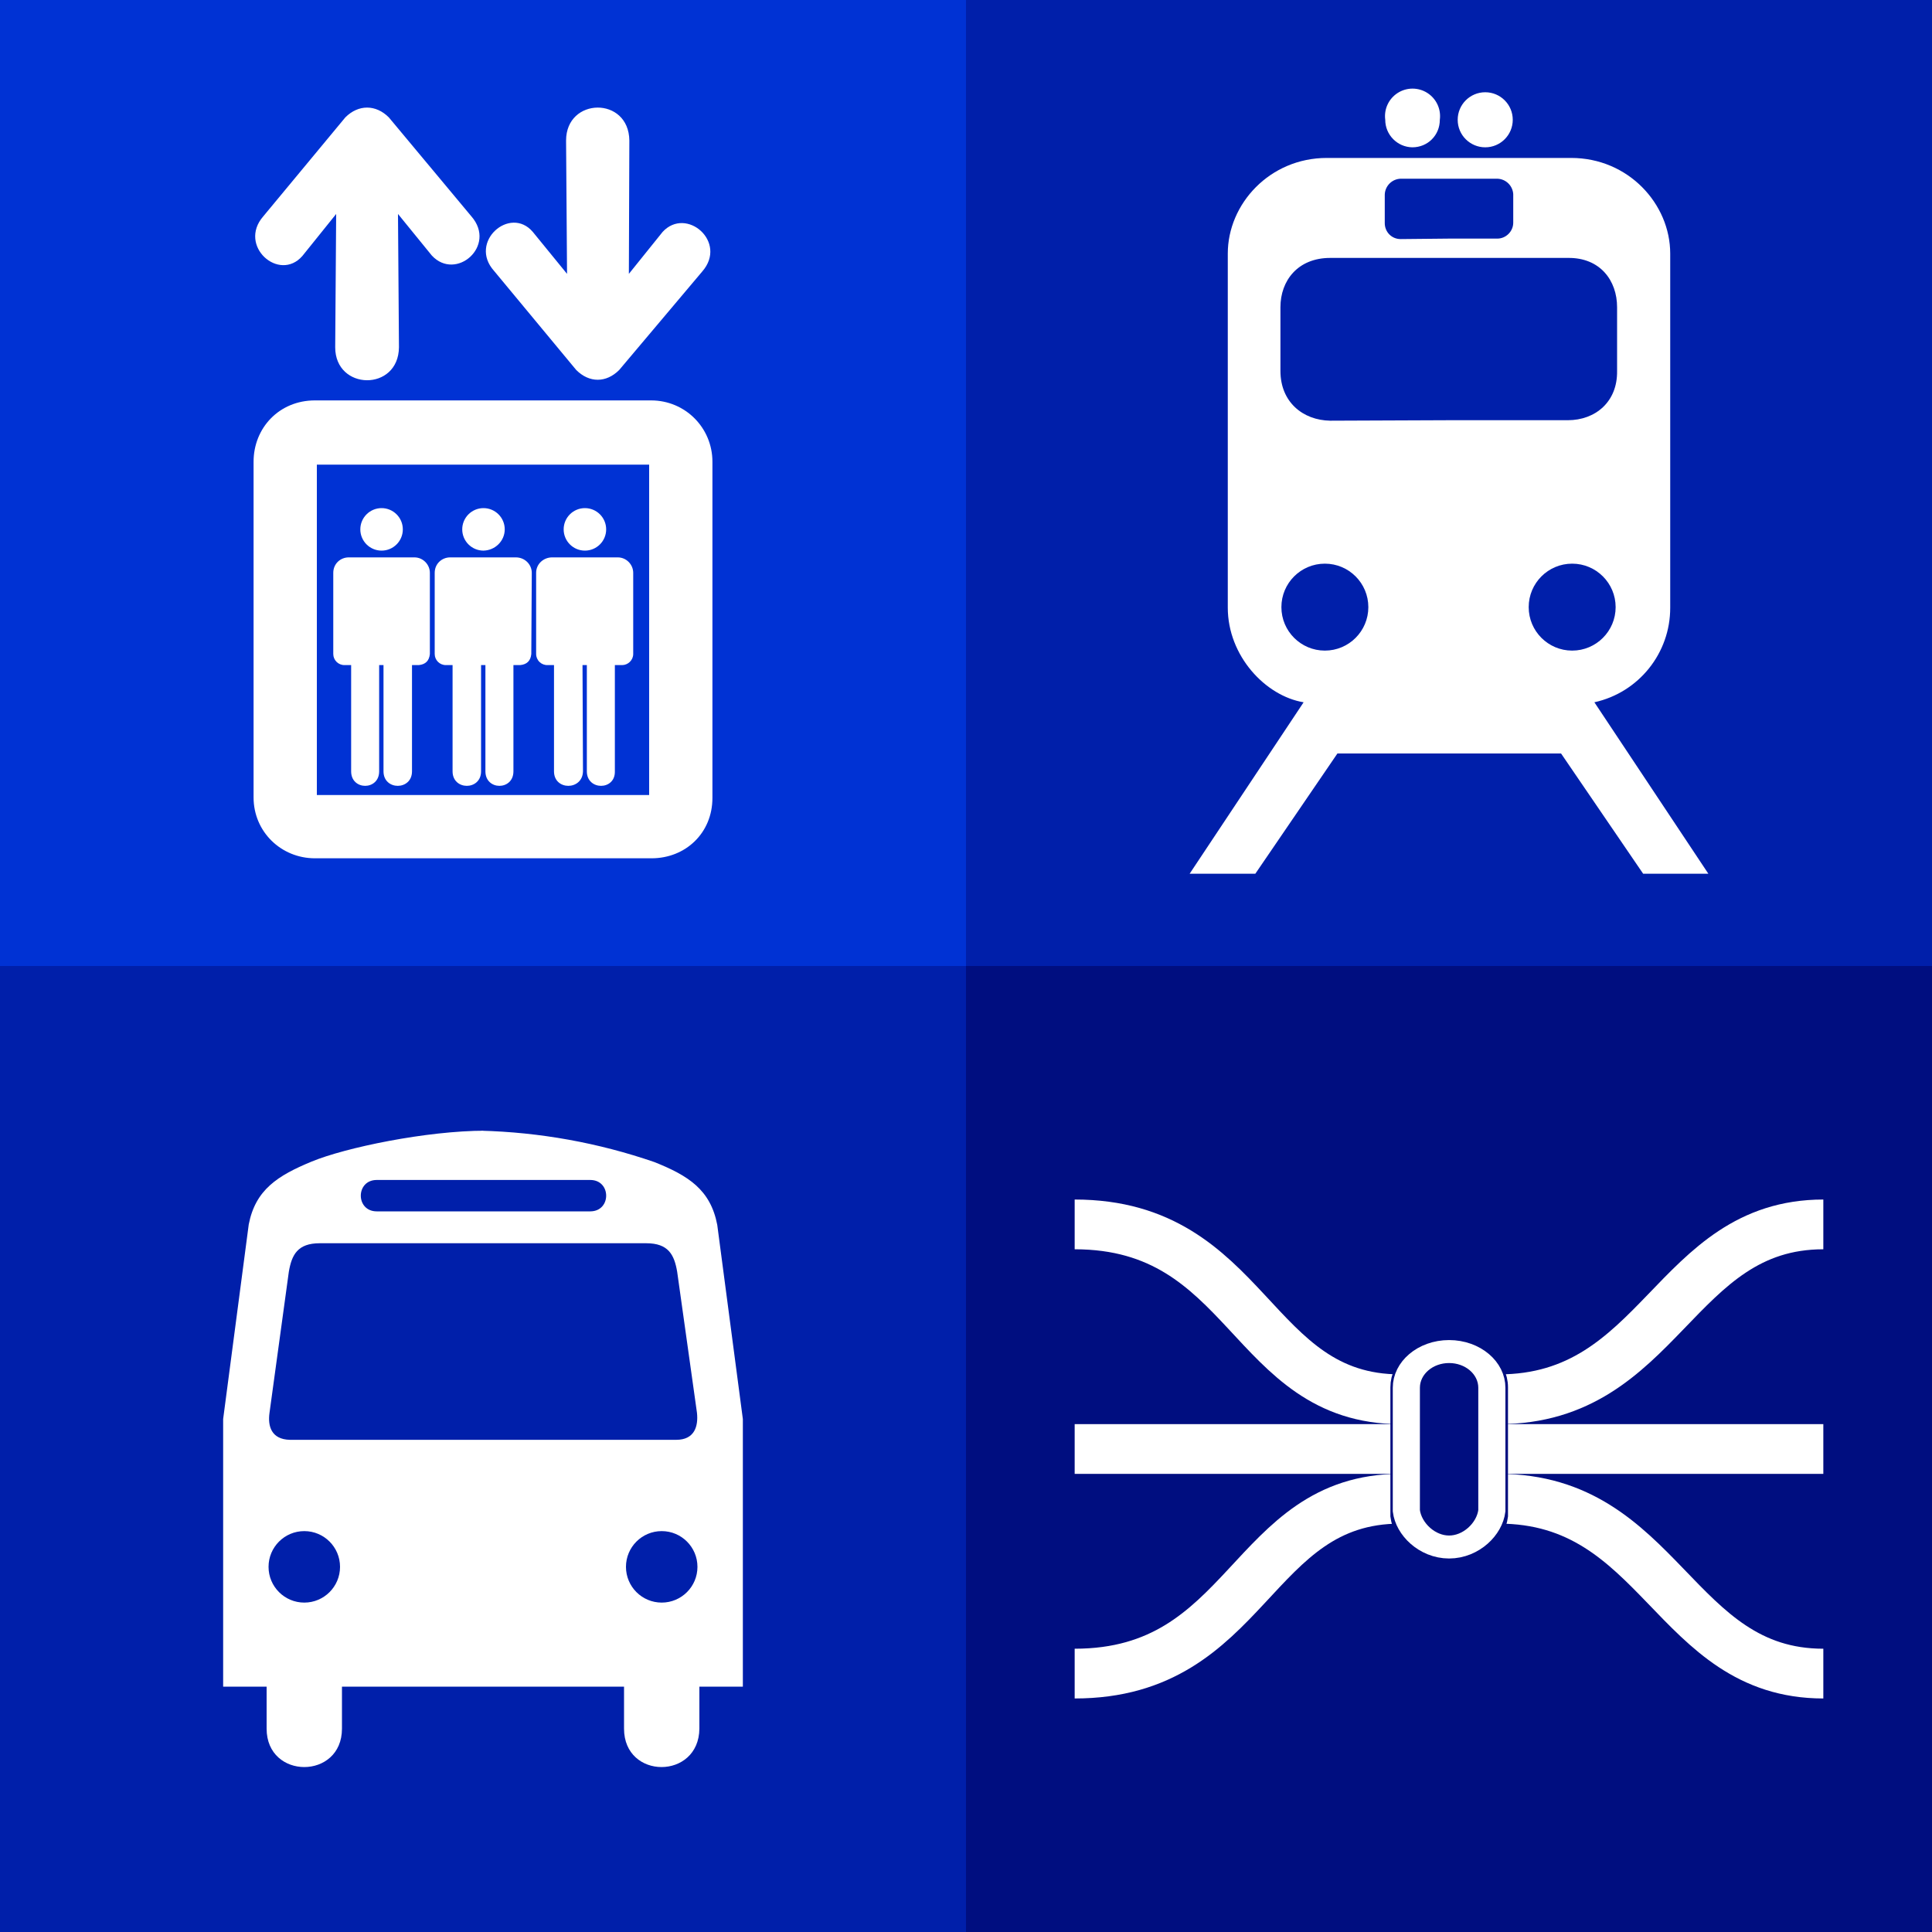
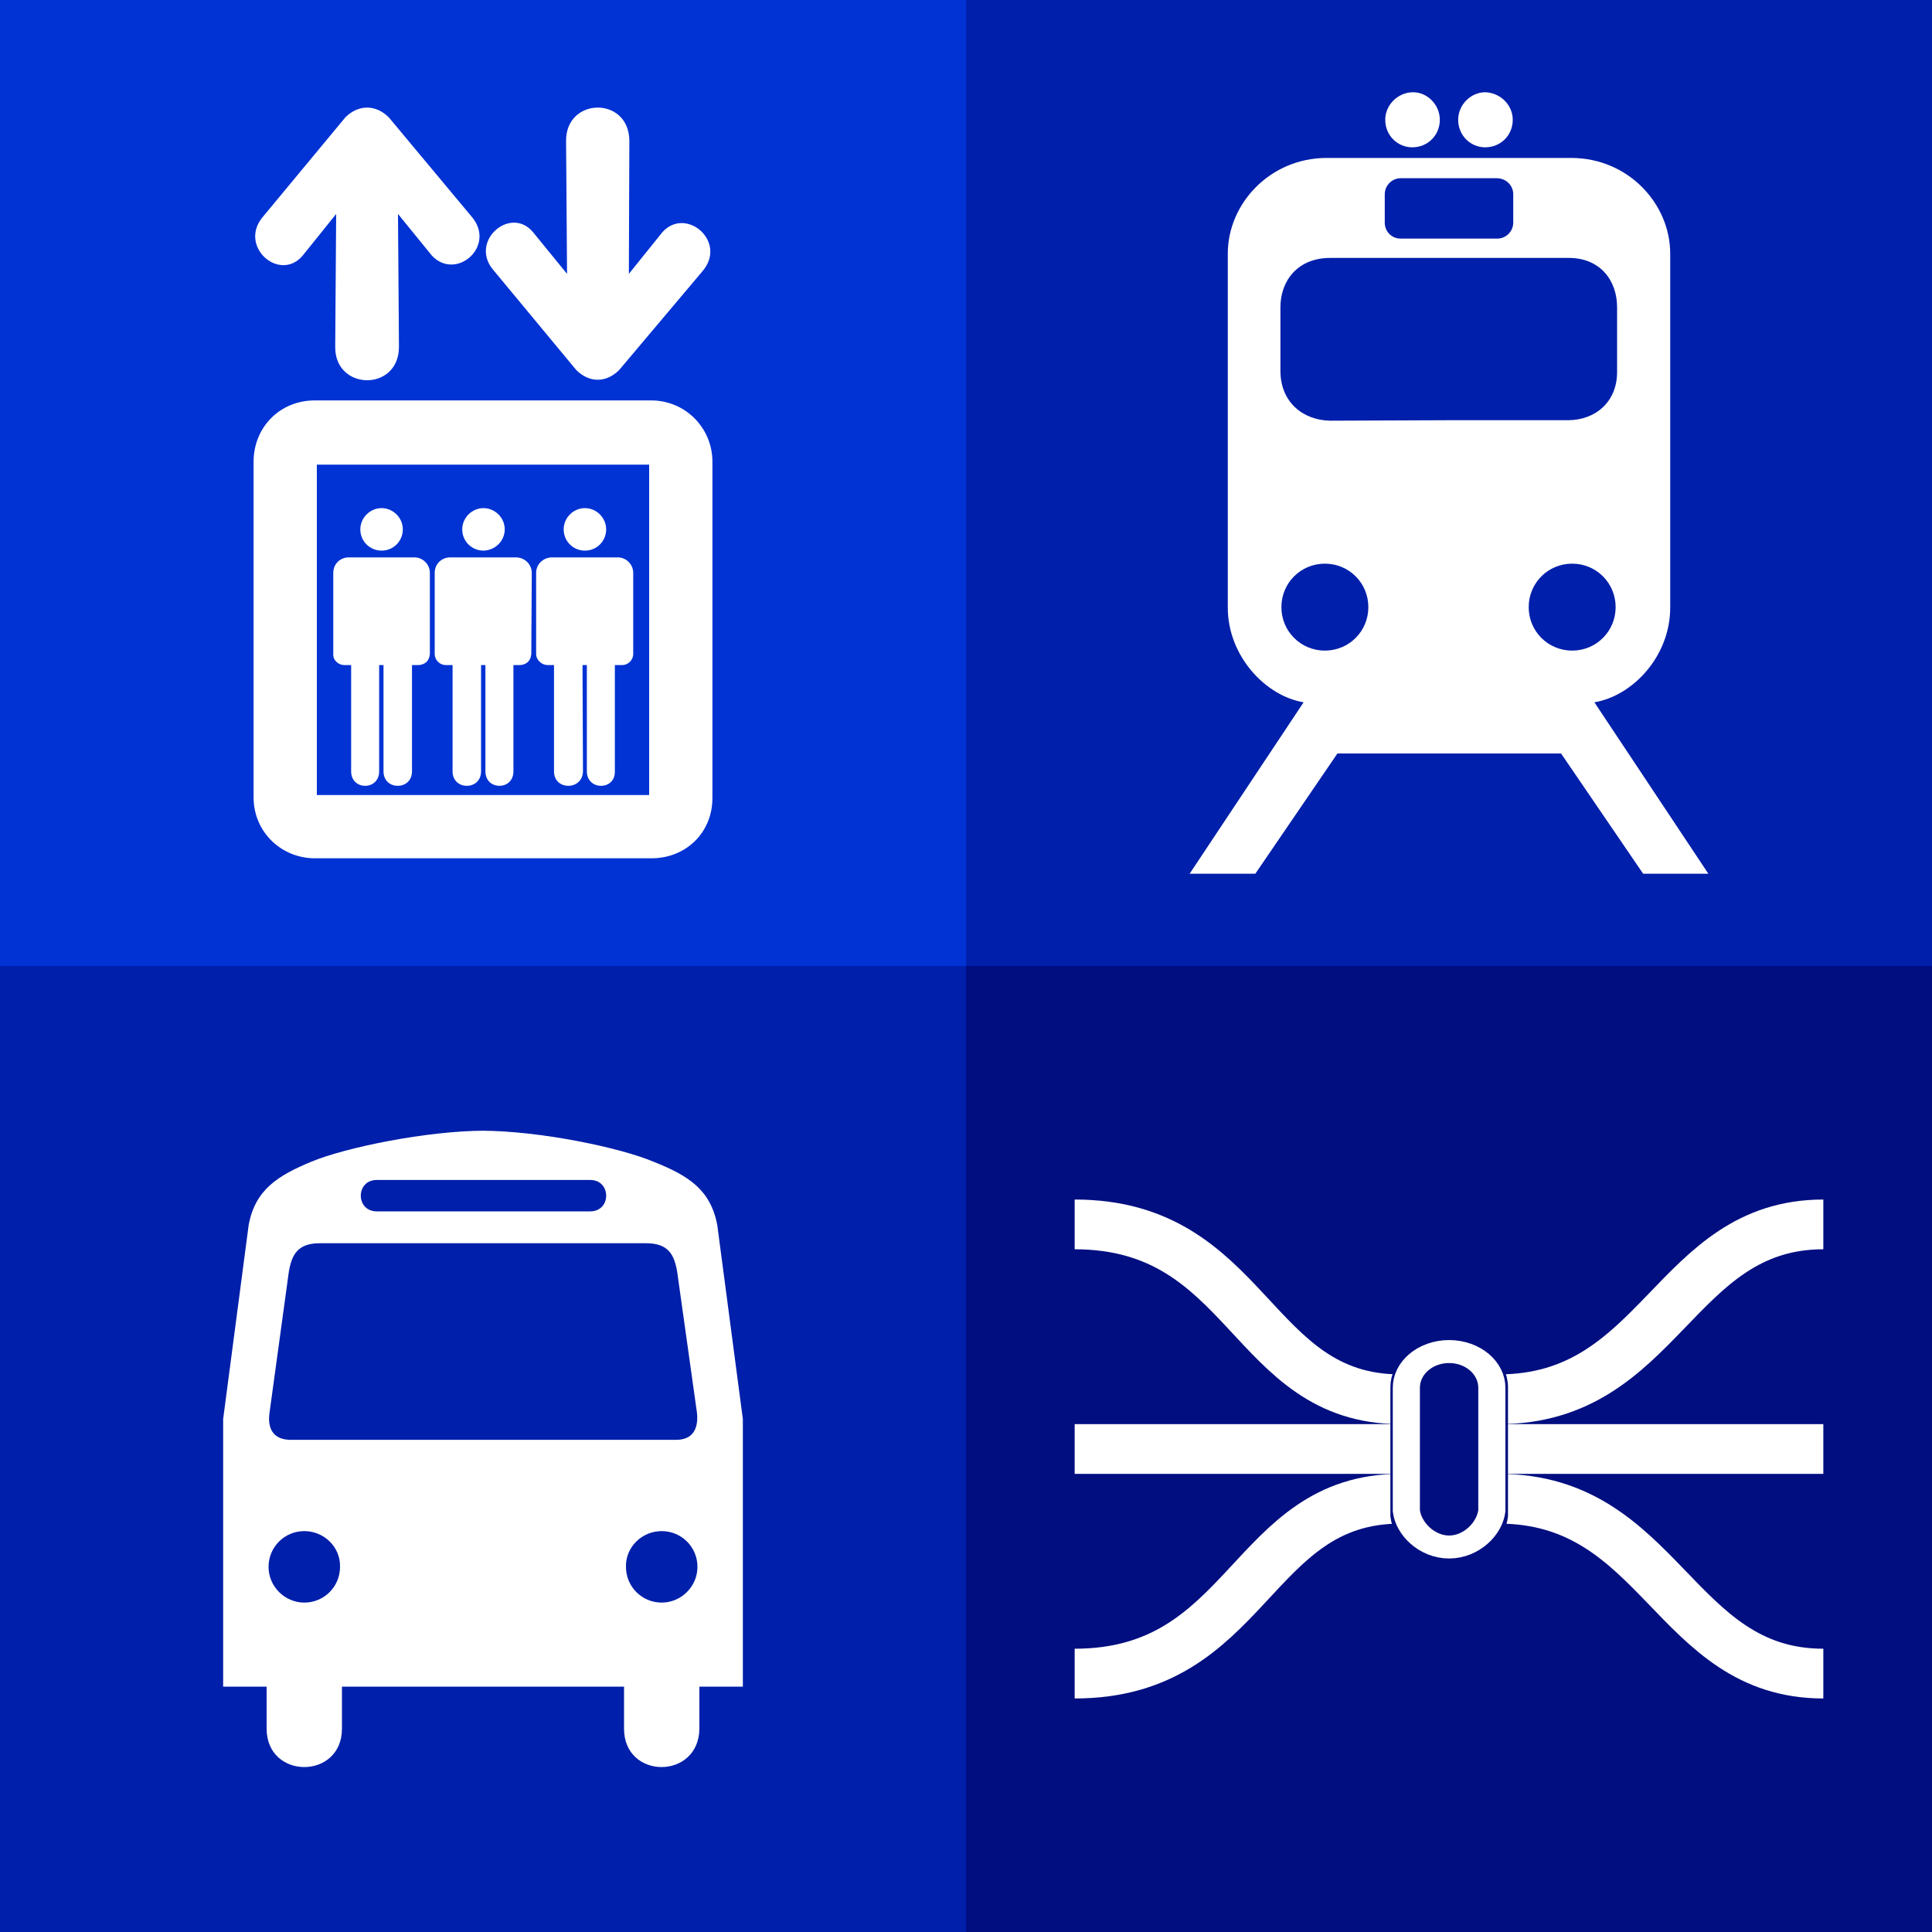
<svg xmlns="http://www.w3.org/2000/svg" viewBox="0 0 40 40">
  <path fill="#0032d4" d="M0 0h20v20H0z" />
  <path fill="#001faa" d="M20 0h20v20H20zM0 20h20v20H0z" />
  <path fill="#000e80" d="M20 20h20v20H20z" />
-   <path fill="#fff" d="M29.24 3.05a.57.57 0 0 1-.56-.57.57.57 0 1 1 1.13 0c0 .32-.25.57-.57.57m1.51 0a.57.57 0 1 0-.57-.57c0 .32.26.57.57.57M30 15.6h2.32l1.7 2.49h1.35l-2.36-3.55a2 2 0 0 0 1.57-1.96V5.25c0-1.03-.87-1.98-2.05-1.98h-5.06c-1.18 0-2.05.95-2.05 1.98v7.33c0 1 .78 1.83 1.57 1.96l-2.36 3.55h1.36l1.7-2.49z" />
-   <path fill="#001faa" d="M32.55 13.47a.9.9 0 1 0 0-1.8.9.9 0 0 0 0 1.8M30 8.7h2.46c.57 0 1.03-.38 1.02-1.02V6.36c0-.55-.35-1.03-1.02-1.02h-4.92c-.67 0-1.03.47-1.03 1.02v1.32c0 .64.46 1.02 1.03 1.03zm0-3.76h1c.18 0 .33-.15.33-.33v-.59A.34.34 0 0 0 31 3.7h-2a.34.34 0 0 0-.33.33v.59c0 .18.14.33.33.33zm-2.57 8.53a.9.9 0 1 1 0-1.8.9.9 0 0 1 0 1.8" />
+   <path fill="#fff" d="M29.24 3.05c-.31 0-.56-.25-.56-.57 0-.3.25-.56.56-.57s.57.26.57.57c0 .32-.25.57-.57.57m1.51 0c.32 0 .57-.25.57-.57 0-.3-.25-.56-.57-.57-.3 0-.56.26-.56.57 0 .32.25.57.56.57M30 15.6h2.32l1.7 2.49h1.35l-2.36-3.55c.79-.13 1.57-.95 1.57-1.96V5.25c0-1.03-.87-1.98-2.05-1.98h-5.06c-1.18 0-2.05.95-2.05 1.98v7.33c0 1 .78 1.83 1.57 1.96l-2.36 3.55h1.36l1.7-2.49z" />
+   <path fill="#001faa" d="M32.55 13.47c.5 0 .9-.4.9-.9s-.4-.9-.9-.9-.9.4-.9.9.4.9.9.9M30 8.7h2.46c.57 0 1.03-.38 1.02-1.02V6.36c0-.55-.35-1.03-1.02-1.02h-4.92c-.67 0-1.03.47-1.03 1.02v1.32c0 .64.46 1.02 1.03 1.03zm0-3.76h1c.18 0 .33-.15.33-.33v-.59c0-.18-.15-.33-.34-.33H29c-.18 0-.33.15-.33.33v.59c0 .18.14.33.33.33zm-2.57 8.53c-.5 0-.9-.4-.9-.9s.4-.9.9-.9.9.4.9.9-.4.9-.9.9" />
  <g fill="#fff">
-     <path d="M10.05 23.41c-1.22 0-2.9.35-3.6.64s-1.16.58-1.3 1.3l-.53 4.03v5.54h.9v.87c0 1.06 1.56 1.06 1.56 0v-.87h5.84v.87c0 1.06 1.55 1.06 1.56 0v-.87h.9v-5.54l-.53-4.02c-.14-.73-.6-1.02-1.3-1.3a12 12 0 0 0-3.6-.65" />
-     <path fill="#001faa" d="M13.7 33.18a.74.74 0 1 0 0-1.48.74.74 0 0 0 0 1.48m-7.4 0a.74.74 0 1 1 0-1.48.74.74 0 0 1 0 1.48m3.64-8.1H7.8c-.44 0-.44-.65 0-.65h4.42c.44 0 .44.65 0 .65zm0 .66H6.62c-.46 0-.58.24-.64.59l-.4 2.92c-.04.28.04.55.42.56h8c.38 0 .46-.28.43-.56l-.41-2.92c-.06-.35-.18-.59-.64-.59z" />
+     <path d="M10.05 23.41c-1.22 0-2.9.35-3.6.64s-1.16.58-1.3 1.3l-.53 4.03v5.54h.9v.87c0 1.06 1.56 1.06 1.56 0v-.87h5.84v.87c0 1.06 1.55 1.06 1.56 0v-.87h.9v-5.54l-.53-4.02c-.14-.73-.6-1.02-1.3-1.3-.7-.3-2.38-.65-3.6-.65" />
+     <path fill="#001faa" d="M13.7 33.18c.4 0 .74-.33.74-.74s-.33-.74-.74-.74-.75.33-.74.74c0 .41.33.74.74.74m-7.4 0c-.4 0-.74-.33-.74-.74s.33-.74.74-.74.75.33.74.74c0 .41-.33.74-.74.74m3.64-8.1H7.8c-.44 0-.44-.65 0-.65h4.42c.44 0 .44.65 0 .65zm0 .66H6.62c-.46 0-.58.24-.64.59l-.4 2.92c-.04.28.04.55.42.56h8c.38 0 .46-.28.43-.56l-.41-2.92c-.06-.35-.18-.59-.64-.59z" />
  </g>
  <path fill="#fff" d="M5.25 16.51V9.56c0-.7.53-1.27 1.27-1.27h6.96c.71 0 1.27.57 1.27 1.27v6.96c0 .73-.56 1.25-1.26 1.25H6.52c-.7 0-1.27-.55-1.27-1.26" />
  <path fill="#0032d4" d="M6.56 16.46h6.88V9.62H6.56z" />
-   <path fill="#fff" d="M11.72 2.91c0-.9 1.3-.92 1.31 0l-.01 2.76.7-.87c.49-.53 1.35.21.82.82l-1.72 2.04c-.27.27-.62.27-.89 0l-1.7-2.05c-.54-.6.33-1.36.8-.81l.71.87zM6.94 7.19c0 .9 1.31.92 1.32 0l-.02-2.76.7.86c.5.54 1.35-.2.82-.81L8.05 2.43c-.27-.27-.63-.27-.9 0l-1.7 2.05c-.53.61.33 1.37.81.82l.7-.87zm6.17 6.35c0 .13-.11.23-.23.23h-1.54a.23.23 0 0 1-.24-.23v-1.68c0-.19.16-.32.33-.32h1.36c.18 0 .32.15.32.32z" />
-   <path fill="#fff" d="M12.73 13.7h-.58v2.27c0 .4.59.4.58 0zm-.67 0h-.59v2.27c0 .4.59.4.6 0zm.05-2.3a.44.44 0 1 0 0-.88.44.44 0 0 0 0 .88M11 13.54q-.02.21-.23.23H9.23a.23.23 0 0 1-.23-.23v-1.68c0-.19.15-.32.32-.32h1.36c.19 0 .33.15.33.32z" />
-   <path fill="#fff" d="M10.63 13.7h-.58v2.27c0 .4.58.4.58 0zm-.67 0h-.59v2.27c0 .4.59.4.59 0zm.04-2.3c.25 0 .45-.2.45-.44a.44.44 0 1 0-.44.44M8.9 13.54q-.02.21-.23.23H7.13a.23.23 0 0 1-.23-.23v-1.68c0-.19.15-.32.32-.32h1.36c.18 0 .32.15.32.32z" />
-   <path fill="#fff" d="M8.53 13.7h-.59v2.27c0 .4.59.4.59 0zm-.68 0h-.58v2.27c0 .4.58.4.58 0zm.05-2.3a.44.44 0 1 0 0-.88.44.44 0 0 0 0 .88" />
+   <path fill="#fff" d="M11.72 2.91c0-.9 1.3-.92 1.31 0l-.01 2.76.7-.87c.49-.53 1.35.21.82.82l-1.72 2.04c-.27.27-.62.27-.89 0l-1.7-2.05c-.54-.6.33-1.36.8-.81l.71.87zM6.94 7.19c0 .9 1.31.92 1.32 0l-.02-2.76.7.86c.5.54 1.35-.2.82-.81L8.05 2.43c-.27-.27-.63-.27-.9 0l-1.7 2.05c-.53.61.33 1.37.81.82l.7-.87zm6.17 6.35c0 .13-.11.23-.23.23h-1.54c-.12 0-.24-.1-.24-.23v-1.68c0-.19.16-.32.33-.32h1.36c.18 0 .32.15.32.32z" />
+   <path fill="#fff" d="M12.73 13.7h-.58v2.27c0 .4.59.4.58 0zm-.67 0h-.59v2.27c0 .4.59.4.6 0zm.05-2.3c.25 0 .44-.2.44-.44s-.2-.44-.44-.44-.44.2-.44.44c0 .25.2.44.44.44M11 13.54q-.02.21-.23.23H9.23c-.12 0-.23-.1-.23-.23v-1.68c0-.19.15-.32.32-.32h1.36c.19 0 .33.15.33.32z" />
+   <path fill="#fff" d="M10.63 13.7h-.58v2.27c0 .4.58.4.58 0zm-.67 0h-.59v2.27c0 .4.59.4.59 0zm.04-2.3c.25 0 .45-.2.45-.44s-.2-.44-.44-.44-.44.2-.44.44c0 .25.2.44.44.44M8.9 13.54q-.02.21-.23.23H7.13c-.12 0-.24-.1-.23-.23v-1.68c0-.19.15-.32.32-.32h1.36c.18 0 .32.15.32.32z" />
+   <path fill="#fff" d="M8.53 13.7h-.59v2.27c0 .4.59.4.59 0zm-.68 0h-.58v2.27c0 .4.58.4.58 0zm.05-2.3c.25 0 .44-.2.44-.44s-.2-.44-.44-.44-.44.2-.44.44c0 .25.2.44.44.44" />
  <path fill="none" stroke="#fff" stroke-width="1.03" d="M22.25 25.35c3.62 0 3.62 3.62 6.74 3.62h2.04c3.36 0 3.62-3.62 6.72-3.62m-15.5 9.3c3.62 0 3.62-3.62 6.74-3.62h2.04c3.36 0 3.62 3.62 6.72 3.62" />
  <path fill="none" stroke="#fff" stroke-width="1.03" d="M22.25 30h15.5" paint-order="markers stroke fill" />
-   <path fill="#000516" stroke="#000e80" stroke-width="25.37" d="M400 190a40 40 0 0 0-40 40v135.83c2.14 20.35 19.53 39.98 40 40 20.47-.02 37.86-19.65 40-40V230a40 40 0 0 0-40-40z" transform="matrix(.02311 0 0 .01958 20.76 24.22)" />
-   <path fill="#000e80" stroke="#fff" stroke-width="25.37" d="M400 190a40 40 0 0 0-40 40v135.83c2.14 20.35 19.53 39.98 40 40 20.47-.02 37.86-19.65 40-40V230a40 40 0 0 0-40-40z" transform="matrix(.02213 0 0 .01875 21.15 24.42)" />
+   <path fill="#000516" stroke="#000e80" stroke-width="25.37" d="M400 190c-22.1 0-40 17.9-40 40v135.83c2.14 20.35 19.53 39.98 40 40 20.47-.02 37.86-19.65 40-40V230c0-22.1-17.9-40-40-40z" transform="matrix(.02311 0 0 .01958 20.76 24.22)" />
+   <path fill="#000e80" stroke="#fff" stroke-width="25.37" d="M400 190c-22.1 0-40 17.9-40 40v135.83c2.14 20.35 19.53 39.98 40 40 20.47-.02 37.86-19.65 40-40V230c0-22.1-17.9-40-40-40z" transform="matrix(.02213 0 0 .01875 21.15 24.42)" />
</svg>
